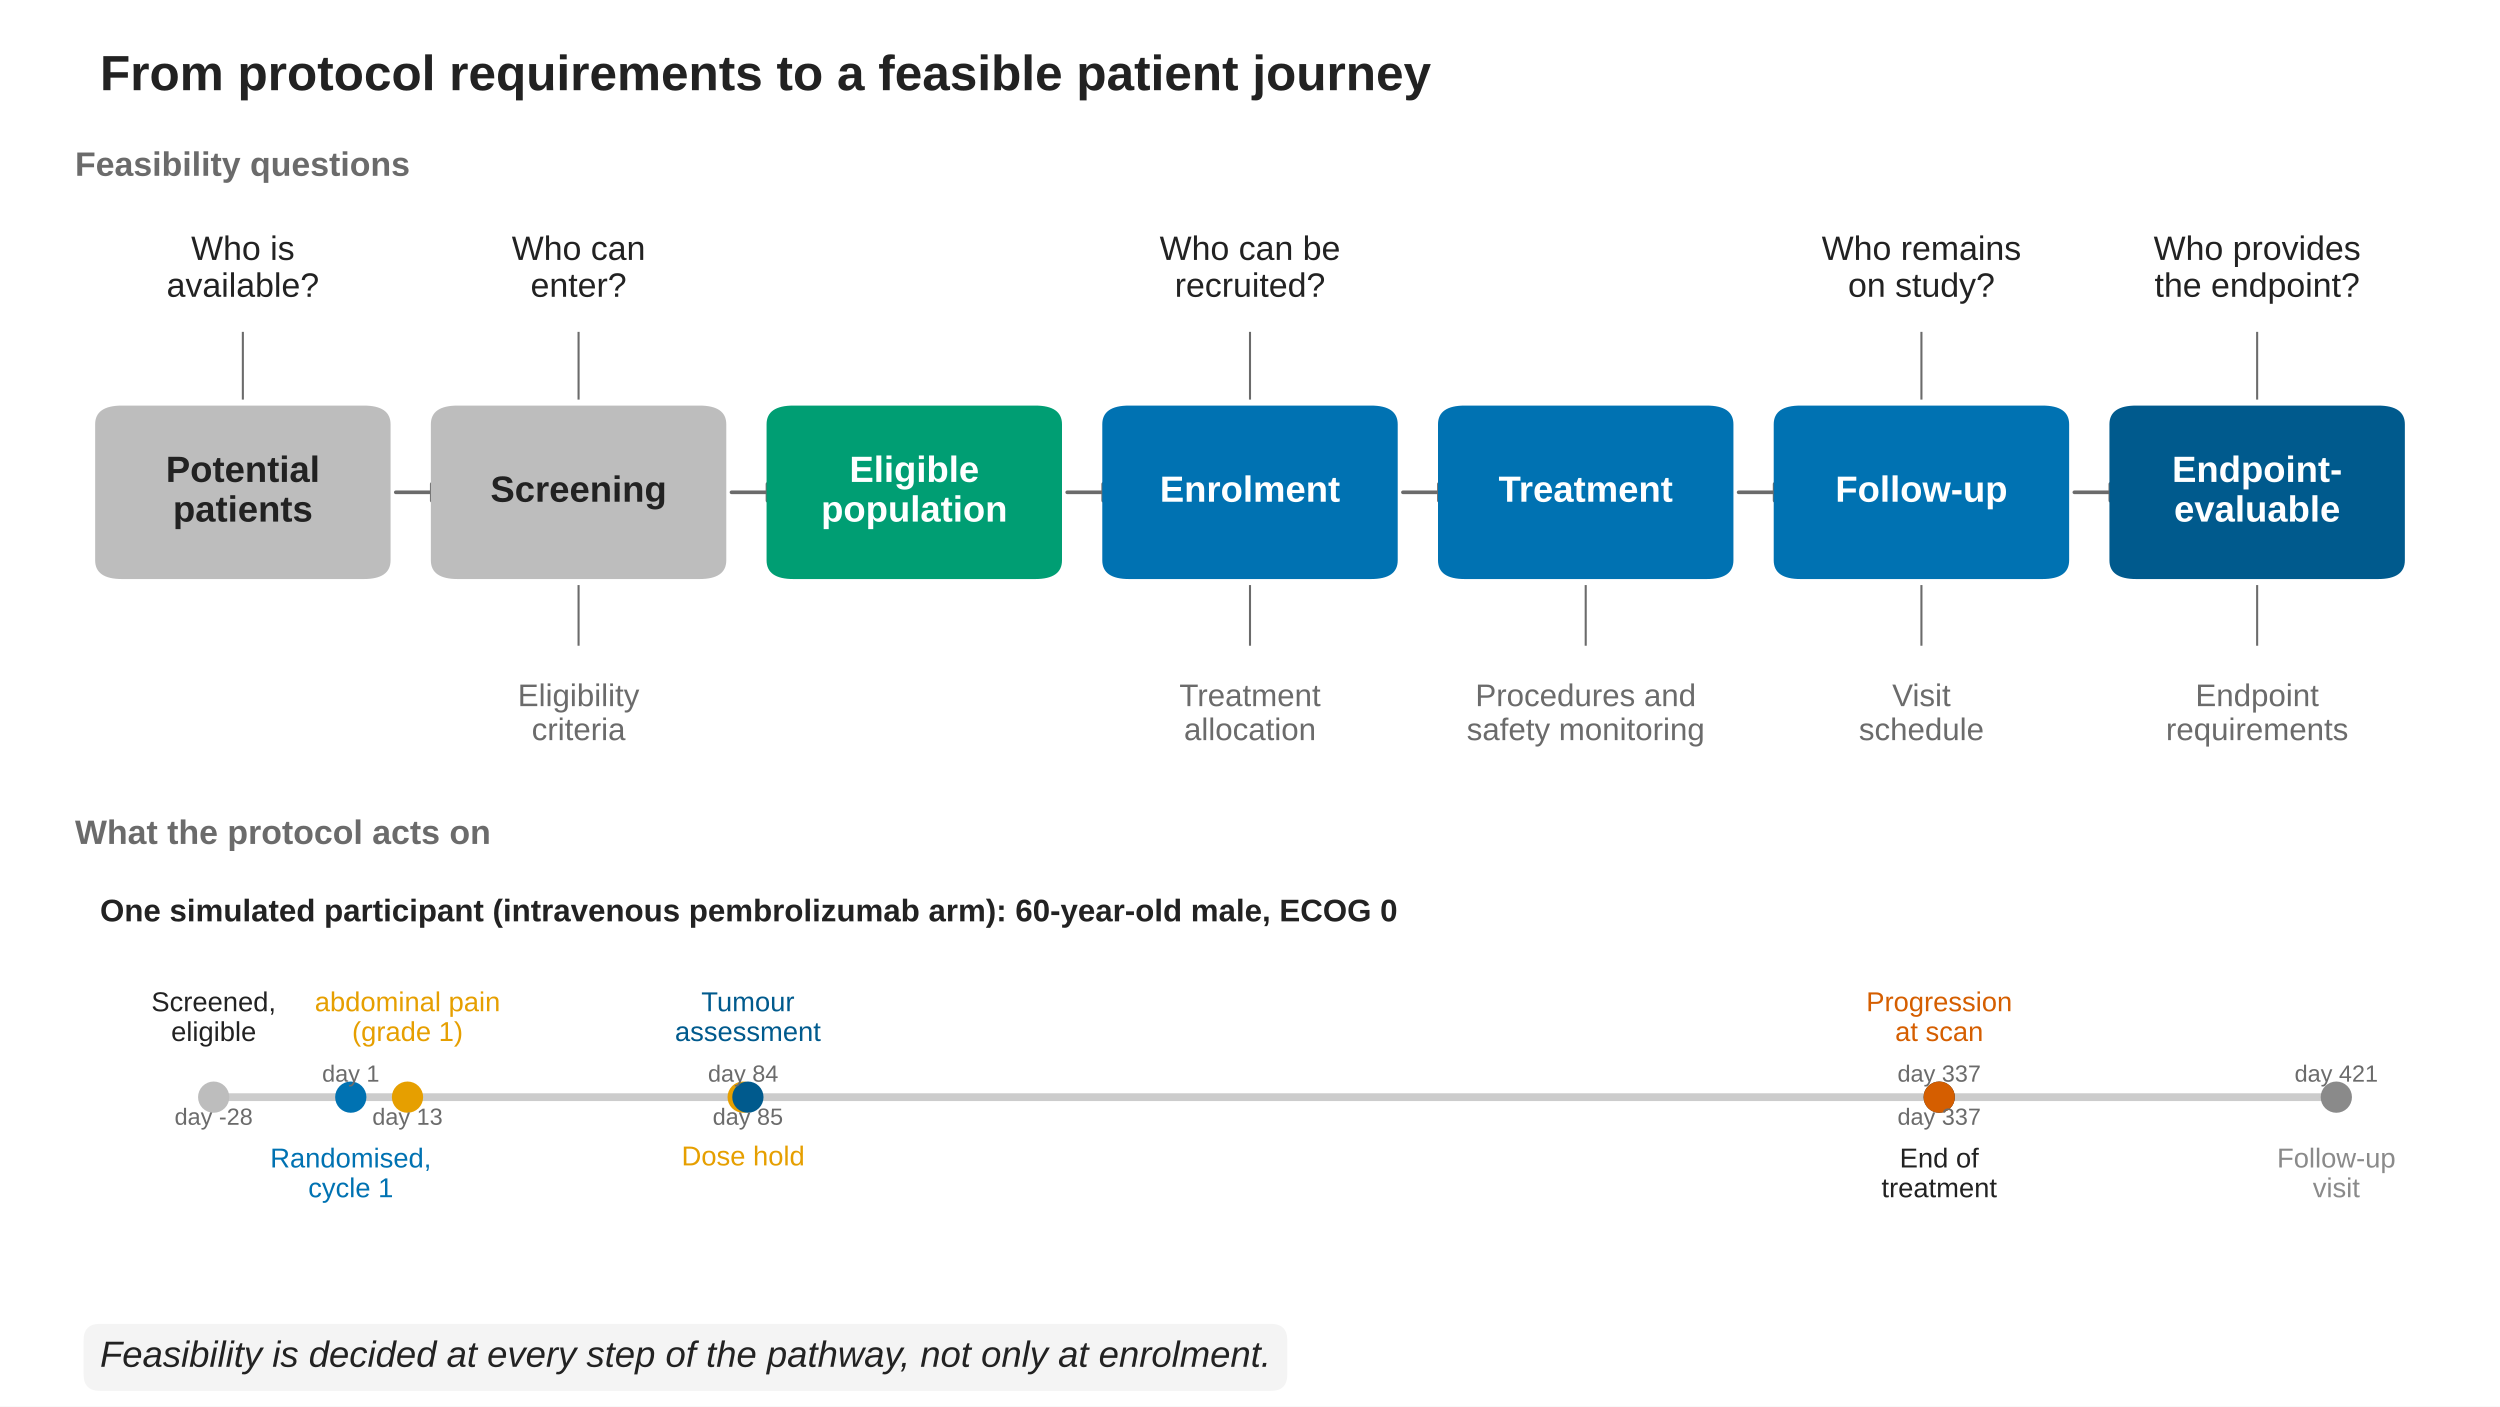
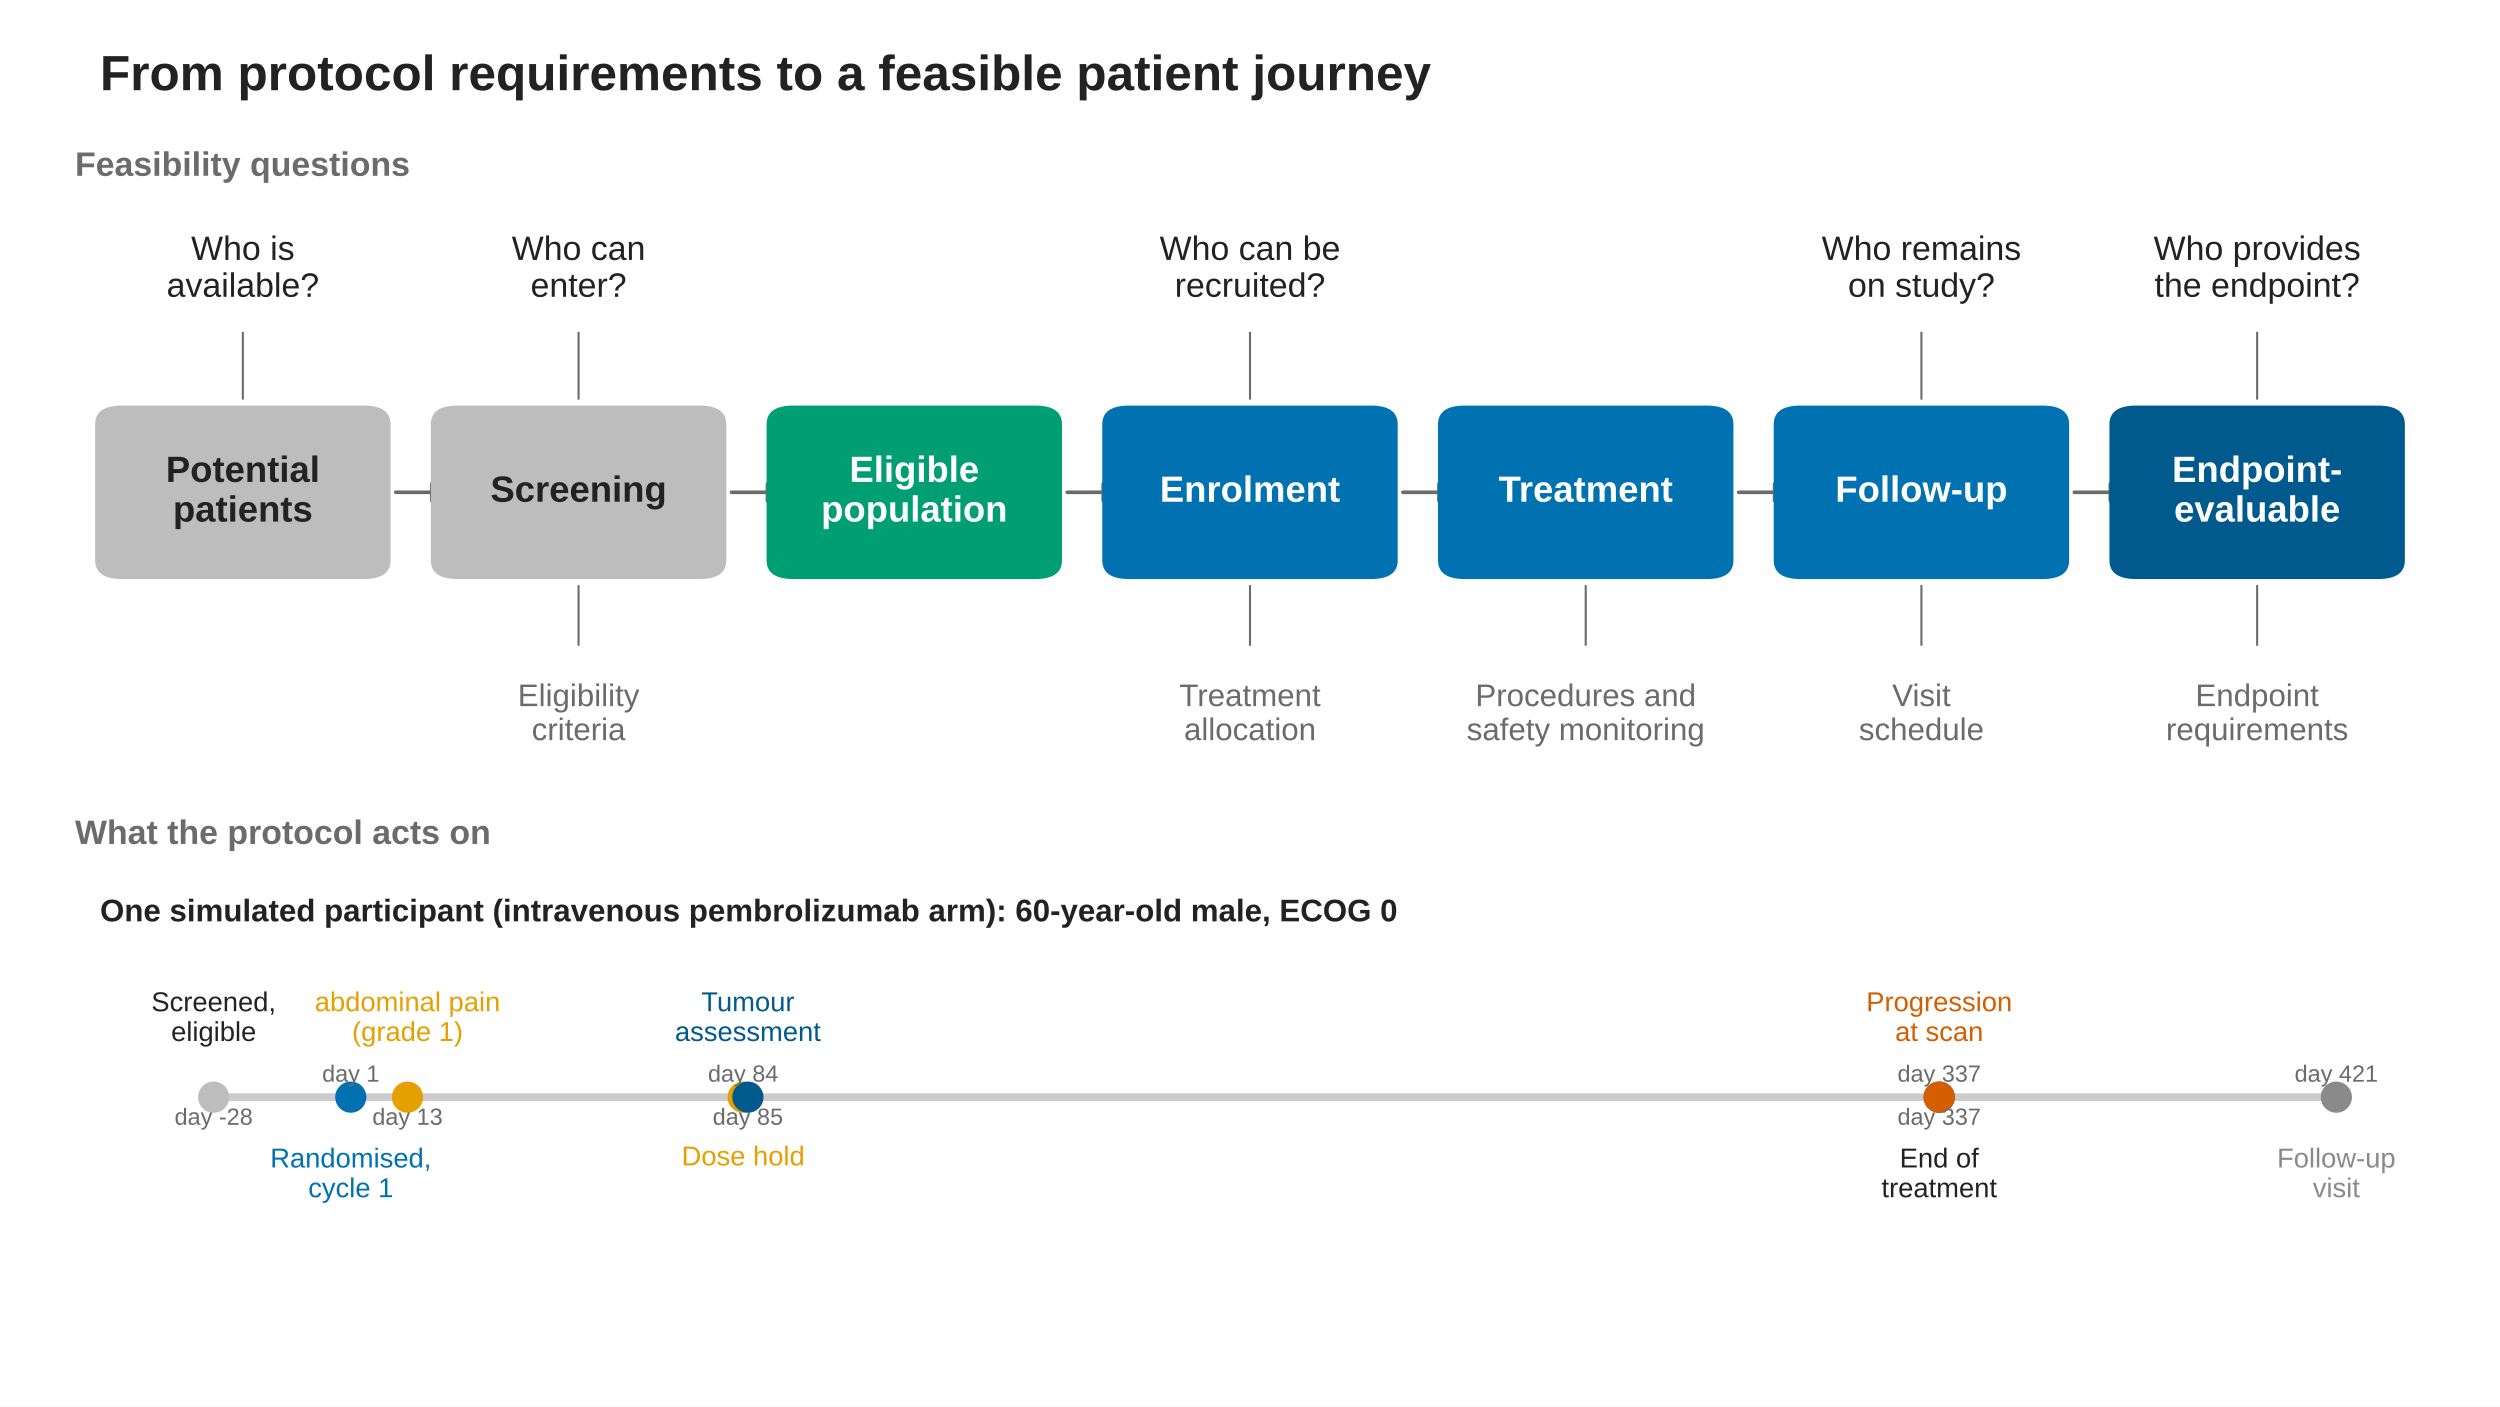
<svg xmlns="http://www.w3.org/2000/svg" xmlns:xlink="http://www.w3.org/1999/xlink" width="959.76pt" height="540pt" viewBox="0 0 959.76 540" version="1.1">
  <defs>
    <style type="text/css">*{stroke-linejoin: round; stroke-linecap: butt}</style>
  </defs>
  <g id="figure_1">
    <g id="patch_1">
      <path d="M 0 540  L 959.76 540  L 959.76 0  L 0 0  z " style="fill: #ffffff" />
    </g>
    <g id="axes_1">
      <g id="patch_2">
-         <path d="M 46.836 222.3  L 139.631 222.3  Q 149.942 222.3 149.942 215.1  L 149.942 162.9  Q 149.942 155.7 139.631 155.7  L 46.836 155.7  Q 36.526 155.7 36.526 162.9  L 36.526 215.1  Q 36.526 222.3 46.836 222.3  z " clip-path="url(#pe968de88b2)" style="fill: #bdbdbd" />
+         <path d="M 46.836 222.3  L 139.631 222.3  Q 149.942 222.3 149.942 215.1  L 149.942 162.9  Q 149.942 155.7 139.631 155.7  L 46.836 155.7  Q 36.526 155.7 36.526 162.9  L 36.526 215.1  Q 36.526 222.3 46.836 222.3  z " clip-path="url(#p4d358ecd04)" style="fill: #bdbdbd" />
      </g>
      <g id="patch_3">
-         <path d="M 151.94 189  Q 162.829 189 172.153 189  " clip-path="url(#pe968de88b2)" style="fill: none; stroke: #6b6b6b; stroke-width: 1.4; stroke-linecap: round" />
-         <path d="M 165.753 185.8  L 172.153 189  L 165.753 192.2  z " clip-path="url(#pe968de88b2)" style="fill: #6b6b6b; stroke: #6b6b6b; stroke-width: 1.4; stroke-linecap: round" />
+         <path d="M 151.94 189  Q 162.829 189 172.153 189  " clip-path="url(#p4d358ecd04)" style="fill: none; stroke: #6b6b6b; stroke-width: 1.4; stroke-linecap: round" />
+         <path d="M 165.753 185.8  L 172.153 189  L 165.753 192.2  z " clip-path="url(#p4d358ecd04)" style="fill: #6b6b6b; stroke: #6b6b6b; stroke-width: 1.4; stroke-linecap: round" />
      </g>
      <g id="patch_4">
-         <path d="M 175.718 222.3  L 268.513 222.3  Q 278.824 222.3 278.824 215.1  L 278.824 162.9  Q 278.824 155.7 268.513 155.7  L 175.718 155.7  Q 165.408 155.7 165.408 162.9  L 165.408 215.1  Q 165.408 222.3 175.718 222.3  z " clip-path="url(#pe968de88b2)" style="fill: #bdbdbd" />
+         <path d="M 175.718 222.3  L 268.513 222.3  Q 278.824 222.3 278.824 215.1  L 278.824 162.9  Q 278.824 155.7 268.513 155.7  L 175.718 155.7  Q 165.408 155.7 165.408 162.9  L 165.408 215.1  Q 165.408 222.3 175.718 222.3  z " clip-path="url(#p4d358ecd04)" style="fill: #bdbdbd" />
      </g>
      <g id="patch_5">
-         <path d="M 280.822 189  Q 291.711 189 301.035 189  " clip-path="url(#pe968de88b2)" style="fill: none; stroke: #6b6b6b; stroke-width: 1.4; stroke-linecap: round" />
-         <path d="M 294.635 185.8  L 301.035 189  L 294.635 192.2  z " clip-path="url(#pe968de88b2)" style="fill: #6b6b6b; stroke: #6b6b6b; stroke-width: 1.4; stroke-linecap: round" />
+         <path d="M 280.822 189  Q 291.711 189 301.035 189  " clip-path="url(#p4d358ecd04)" style="fill: none; stroke: #6b6b6b; stroke-width: 1.4; stroke-linecap: round" />
+         <path d="M 294.635 185.8  L 301.035 189  L 294.635 192.2  z " clip-path="url(#p4d358ecd04)" style="fill: #6b6b6b; stroke: #6b6b6b; stroke-width: 1.4; stroke-linecap: round" />
      </g>
      <g id="patch_6">
-         <path d="M 304.6 222.3  L 397.395 222.3  Q 407.706 222.3 407.706 215.1  L 407.706 162.9  Q 407.706 155.7 397.395 155.7  L 304.6 155.7  Q 294.29 155.7 294.29 162.9  L 294.29 215.1  Q 294.29 222.3 304.6 222.3  z " clip-path="url(#pe968de88b2)" style="fill: #009e73" />
+         <path d="M 304.6 222.3  L 397.395 222.3  Q 407.706 222.3 407.706 215.1  L 407.706 162.9  Q 407.706 155.7 397.395 155.7  L 304.6 155.7  Q 294.29 155.7 294.29 162.9  L 294.29 215.1  Q 294.29 222.3 304.6 222.3  z " clip-path="url(#p4d358ecd04)" style="fill: #009e73" />
      </g>
      <g id="patch_7">
-         <path d="M 409.704 189  Q 420.593 189 429.917 189  " clip-path="url(#pe968de88b2)" style="fill: none; stroke: #6b6b6b; stroke-width: 1.4; stroke-linecap: round" />
-         <path d="M 423.517 185.8  L 429.917 189  L 423.517 192.2  z " clip-path="url(#pe968de88b2)" style="fill: #6b6b6b; stroke: #6b6b6b; stroke-width: 1.4; stroke-linecap: round" />
+         <path d="M 409.704 189  Q 420.593 189 429.917 189  " clip-path="url(#p4d358ecd04)" style="fill: none; stroke: #6b6b6b; stroke-width: 1.4; stroke-linecap: round" />
+         <path d="M 423.517 185.8  L 429.917 189  L 423.517 192.2  z " clip-path="url(#p4d358ecd04)" style="fill: #6b6b6b; stroke: #6b6b6b; stroke-width: 1.4; stroke-linecap: round" />
      </g>
      <g id="patch_8">
-         <path d="M 433.482 222.3  L 526.278 222.3  Q 536.588 222.3 536.588 215.1  L 536.588 162.9  Q 536.588 155.7 526.278 155.7  L 433.482 155.7  Q 423.172 155.7 423.172 162.9  L 423.172 215.1  Q 423.172 222.3 433.482 222.3  z " clip-path="url(#pe968de88b2)" style="fill: #0072b2" />
+         <path d="M 433.482 222.3  L 526.278 222.3  Q 536.588 222.3 536.588 215.1  L 536.588 162.9  Q 536.588 155.7 526.278 155.7  L 433.482 155.7  Q 423.172 155.7 423.172 162.9  L 423.172 215.1  Q 423.172 222.3 433.482 222.3  z " clip-path="url(#p4d358ecd04)" style="fill: #0072b2" />
      </g>
      <g id="patch_9">
-         <path d="M 538.586 189  Q 549.475 189 558.799 189  " clip-path="url(#pe968de88b2)" style="fill: none; stroke: #6b6b6b; stroke-width: 1.4; stroke-linecap: round" />
-         <path d="M 552.399 185.8  L 558.799 189  L 552.399 192.2  z " clip-path="url(#pe968de88b2)" style="fill: #6b6b6b; stroke: #6b6b6b; stroke-width: 1.4; stroke-linecap: round" />
+         <path d="M 538.586 189  Q 549.475 189 558.799 189  " clip-path="url(#p4d358ecd04)" style="fill: none; stroke: #6b6b6b; stroke-width: 1.4; stroke-linecap: round" />
+         <path d="M 552.399 185.8  L 558.799 189  L 552.399 192.2  z " clip-path="url(#p4d358ecd04)" style="fill: #6b6b6b; stroke: #6b6b6b; stroke-width: 1.4; stroke-linecap: round" />
      </g>
      <g id="patch_10">
-         <path d="M 562.365 222.3  L 655.16 222.3  Q 665.47 222.3 665.47 215.1  L 665.47 162.9  Q 665.47 155.7 655.16 155.7  L 562.365 155.7  Q 552.054 155.7 552.054 162.9  L 552.054 215.1  Q 552.054 222.3 562.365 222.3  z " clip-path="url(#pe968de88b2)" style="fill: #0072b2" />
+         <path d="M 562.365 222.3  L 655.16 222.3  Q 665.47 222.3 665.47 215.1  L 665.47 162.9  Q 665.47 155.7 655.16 155.7  L 562.365 155.7  Q 552.054 155.7 552.054 162.9  L 552.054 215.1  Q 552.054 222.3 562.365 222.3  z " clip-path="url(#p4d358ecd04)" style="fill: #0072b2" />
      </g>
      <g id="patch_11">
-         <path d="M 667.468 189  Q 678.357 189 687.681 189  " clip-path="url(#pe968de88b2)" style="fill: none; stroke: #6b6b6b; stroke-width: 1.4; stroke-linecap: round" />
-         <path d="M 681.281 185.8  L 687.681 189  L 681.281 192.2  z " clip-path="url(#pe968de88b2)" style="fill: #6b6b6b; stroke: #6b6b6b; stroke-width: 1.4; stroke-linecap: round" />
+         <path d="M 667.468 189  Q 678.357 189 687.681 189  " clip-path="url(#p4d358ecd04)" style="fill: none; stroke: #6b6b6b; stroke-width: 1.4; stroke-linecap: round" />
+         <path d="M 681.281 185.8  L 687.681 189  L 681.281 192.2  z " clip-path="url(#p4d358ecd04)" style="fill: #6b6b6b; stroke: #6b6b6b; stroke-width: 1.4; stroke-linecap: round" />
      </g>
      <g id="patch_12">
-         <path d="M 691.247 222.3  L 784.042 222.3  Q 794.352 222.3 794.352 215.1  L 794.352 162.9  Q 794.352 155.7 784.042 155.7  L 691.247 155.7  Q 680.936 155.7 680.936 162.9  L 680.936 215.1  Q 680.936 222.3 691.247 222.3  z " clip-path="url(#pe968de88b2)" style="fill: #0072b2" />
+         <path d="M 691.247 222.3  L 784.042 222.3  Q 794.352 222.3 794.352 215.1  L 794.352 162.9  Q 794.352 155.7 784.042 155.7  L 691.247 155.7  Q 680.936 155.7 680.936 162.9  L 680.936 215.1  Q 680.936 222.3 691.247 222.3  z " clip-path="url(#p4d358ecd04)" style="fill: #0072b2" />
      </g>
      <g id="patch_13">
-         <path d="M 796.35 189  Q 807.239 189 816.563 189  " clip-path="url(#pe968de88b2)" style="fill: none; stroke: #6b6b6b; stroke-width: 1.4; stroke-linecap: round" />
-         <path d="M 810.163 185.8  L 816.563 189  L 810.163 192.2  z " clip-path="url(#pe968de88b2)" style="fill: #6b6b6b; stroke: #6b6b6b; stroke-width: 1.4; stroke-linecap: round" />
+         <path d="M 796.35 189  Q 807.239 189 816.563 189  " clip-path="url(#p4d358ecd04)" style="fill: none; stroke: #6b6b6b; stroke-width: 1.4; stroke-linecap: round" />
+         <path d="M 810.163 185.8  L 816.563 189  L 810.163 192.2  z " clip-path="url(#p4d358ecd04)" style="fill: #6b6b6b; stroke: #6b6b6b; stroke-width: 1.4; stroke-linecap: round" />
      </g>
      <g id="patch_14">
-         <path d="M 820.129 222.3  L 912.924 222.3  Q 923.234 222.3 923.234 215.1  L 923.234 162.9  Q 923.234 155.7 912.924 155.7  L 820.129 155.7  Q 809.818 155.7 809.818 162.9  L 809.818 215.1  Q 809.818 222.3 820.129 222.3  z " clip-path="url(#pe968de88b2)" style="fill: #005a8d" />
+         <path d="M 820.129 222.3  L 912.924 222.3  Q 923.234 222.3 923.234 215.1  L 923.234 162.9  Q 923.234 155.7 912.924 155.7  L 820.129 155.7  Q 809.818 155.7 809.818 162.9  L 809.818 215.1  Q 809.818 222.3 820.129 222.3  z " clip-path="url(#p4d358ecd04)" style="fill: #005a8d" />
      </g>
      <g id="line2d_1">
-         <path d="M 93.234 127.8  L 93.234 153  " clip-path="url(#pe968de88b2)" style="fill: none; stroke: #6b6b6b; stroke-width: 0.8; stroke-linecap: square" />
+         <path d="M 93.234 127.8  L 93.234 153  " clip-path="url(#p4d358ecd04)" style="fill: none; stroke: #6b6b6b; stroke-width: 0.8; stroke-linecap: square" />
      </g>
      <g id="line2d_2">
-         <path d="M 222.116 127.8  L 222.116 153  " clip-path="url(#pe968de88b2)" style="fill: none; stroke: #6b6b6b; stroke-width: 0.8; stroke-linecap: square" />
+         <path d="M 222.116 127.8  L 222.116 153  " clip-path="url(#p4d358ecd04)" style="fill: none; stroke: #6b6b6b; stroke-width: 0.8; stroke-linecap: square" />
      </g>
      <g id="line2d_3">
-         <path d="M 222.116 247.5  L 222.116 225  " clip-path="url(#pe968de88b2)" style="fill: none; stroke: #6b6b6b; stroke-width: 0.8; stroke-linecap: square" />
+         <path d="M 222.116 247.5  L 222.116 225  " clip-path="url(#p4d358ecd04)" style="fill: none; stroke: #6b6b6b; stroke-width: 0.8; stroke-linecap: square" />
      </g>
      <g id="line2d_4">
-         <path d="M 479.88 127.8  L 479.88 153  " clip-path="url(#pe968de88b2)" style="fill: none; stroke: #6b6b6b; stroke-width: 0.8; stroke-linecap: square" />
+         <path d="M 479.88 127.8  L 479.88 153  " clip-path="url(#p4d358ecd04)" style="fill: none; stroke: #6b6b6b; stroke-width: 0.8; stroke-linecap: square" />
      </g>
      <g id="line2d_5">
-         <path d="M 479.88 247.5  L 479.88 225  " clip-path="url(#pe968de88b2)" style="fill: none; stroke: #6b6b6b; stroke-width: 0.8; stroke-linecap: square" />
+         <path d="M 479.88 247.5  L 479.88 225  " clip-path="url(#p4d358ecd04)" style="fill: none; stroke: #6b6b6b; stroke-width: 0.8; stroke-linecap: square" />
      </g>
      <g id="line2d_6">
-         <path d="M 608.762 247.5  L 608.762 225  " clip-path="url(#pe968de88b2)" style="fill: none; stroke: #6b6b6b; stroke-width: 0.8; stroke-linecap: square" />
+         <path d="M 608.762 247.5  L 608.762 225  " clip-path="url(#p4d358ecd04)" style="fill: none; stroke: #6b6b6b; stroke-width: 0.8; stroke-linecap: square" />
      </g>
      <g id="line2d_7">
-         <path d="M 737.644 127.8  L 737.644 153  " clip-path="url(#pe968de88b2)" style="fill: none; stroke: #6b6b6b; stroke-width: 0.8; stroke-linecap: square" />
+         <path d="M 737.644 127.8  L 737.644 153  " clip-path="url(#p4d358ecd04)" style="fill: none; stroke: #6b6b6b; stroke-width: 0.8; stroke-linecap: square" />
      </g>
      <g id="line2d_8">
-         <path d="M 737.644 247.5  L 737.644 225  " clip-path="url(#pe968de88b2)" style="fill: none; stroke: #6b6b6b; stroke-width: 0.8; stroke-linecap: square" />
+         <path d="M 737.644 247.5  L 737.644 225  " clip-path="url(#p4d358ecd04)" style="fill: none; stroke: #6b6b6b; stroke-width: 0.8; stroke-linecap: square" />
      </g>
      <g id="line2d_9">
-         <path d="M 866.526 127.8  L 866.526 153  " clip-path="url(#pe968de88b2)" style="fill: none; stroke: #6b6b6b; stroke-width: 0.8; stroke-linecap: square" />
+         <path d="M 866.526 127.8  L 866.526 153  " clip-path="url(#p4d358ecd04)" style="fill: none; stroke: #6b6b6b; stroke-width: 0.8; stroke-linecap: square" />
      </g>
      <g id="line2d_10">
-         <path d="M 866.526 247.5  L 866.526 225  " clip-path="url(#pe968de88b2)" style="fill: none; stroke: #6b6b6b; stroke-width: 0.8; stroke-linecap: square" />
+         <path d="M 866.526 247.5  L 866.526 225  " clip-path="url(#p4d358ecd04)" style="fill: none; stroke: #6b6b6b; stroke-width: 0.8; stroke-linecap: square" />
      </g>
      <g id="text_1">
        <text style="font-weight: 700; font-size: 14px; font-family: 'Arial'; fill: #222222" transform="translate(63.67742 185.0044)">Potential</text>
        <text style="font-weight: 700; font-size: 14px; font-family: 'Arial'; fill: #222222" transform="translate(66.39867 200.2417)">patients</text>
      </g>
      <g id="text_2">
        <text style="font-size: 13px; font-family: 'Arial'; fill: #222222" transform="translate(73.36922 99.78979)">Who is</text>
        <text style="font-size: 13px; font-family: 'Arial'; fill: #222222" transform="translate(63.96352 113.9387)">available?</text>
      </g>
      <g id="text_3">
        <text style="font-weight: 700; font-size: 14px; font-family: 'Arial'; text-anchor: middle; fill: #222222" x="222.116" y="192.623" transform="rotate(-0 222.1159 192.6229)">Screening</text>
      </g>
      <g id="text_4">
        <text style="font-size: 13px; font-family: 'Arial'; fill: #222222" transform="translate(196.4663 99.78979)">Who can</text>
        <text style="font-size: 13px; font-family: 'Arial'; fill: #222222" transform="translate(203.6874 113.9387)">enter?</text>
      </g>
      <g id="text_5">
        <text style="font-size: 12px; font-family: 'Arial'; fill: #6b6b6b" transform="translate(198.7749 271.0751)">Eligibility</text>
        <text style="font-size: 12px; font-family: 'Arial'; fill: #6b6b6b" transform="translate(204.114 284.1359)">criteria</text>
      </g>
      <g id="text_6">
        <text style="font-weight: 700; font-size: 14px; font-family: 'Arial'; fill: #ffffff" transform="translate(326.1064 185.0043)">Eligible</text>
        <text style="font-weight: 700; font-size: 14px; font-family: 'Arial'; fill: #ffffff" transform="translate(315.2323 200.2418)">population</text>
      </g>
      <g id="text_7">
        <text style="font-weight: 700; font-size: 14px; font-family: 'Arial'; text-anchor: middle; fill: #ffffff" x="479.88" y="192.623" transform="rotate(-0 479.88 192.623)">Enrolment</text>
      </g>
      <g id="text_8">
        <text style="font-size: 13px; font-family: 'Arial'; fill: #222222" transform="translate(445.1954 99.78979)">Who can be</text>
        <text style="font-size: 13px; font-family: 'Arial'; fill: #222222" transform="translate(450.9784 113.9387)">recruited?</text>
      </g>
      <g id="text_9">
        <text style="font-size: 12px; font-family: 'Arial'; fill: #6b6b6b" transform="translate(452.7619 271.0752)">Treatment</text>
        <text style="font-size: 12px; font-family: 'Arial'; fill: #6b6b6b" transform="translate(454.5309 284.1357)">allocation</text>
      </g>
      <g id="text_10">
        <text style="font-weight: 700; font-size: 14px; font-family: 'Arial'; text-anchor: middle; fill: #ffffff" x="608.762" y="192.623" transform="rotate(-0 608.7621 192.623)">Treatment</text>
      </g>
      <g id="text_11">
        <text style="font-size: 12px; font-family: 'Arial'; fill: #6b6b6b" transform="translate(566.4049 271.0751)">Procedures and</text>
        <text style="font-size: 12px; font-family: 'Arial'; fill: #6b6b6b" transform="translate(563.0767 284.1356)">safety monitoring</text>
      </g>
      <g id="text_12">
        <text style="font-weight: 700; font-size: 14px; font-family: 'Arial'; text-anchor: middle; fill: #ffffff" x="737.644" y="192.623" transform="rotate(-0 737.6441 192.623)">Follow-up</text>
      </g>
      <g id="text_13">
        <text style="font-size: 13px; font-family: 'Arial'; fill: #222222" transform="translate(699.3571 99.78967)">Who remains</text>
        <text style="font-size: 13px; font-family: 'Arial'; fill: #222222" transform="translate(709.4595 113.9386)">on study?</text>
      </g>
      <g id="text_14">
        <text style="font-size: 12px; font-family: 'Arial'; fill: #6b6b6b" transform="translate(726.4176 271.0752)">Visit</text>
        <text style="font-size: 12px; font-family: 'Arial'; fill: #6b6b6b" transform="translate(713.6282 284.1357)">schedule</text>
      </g>
      <g id="text_15">
        <text style="font-weight: 700; font-size: 14px; font-family: 'Arial'; fill: #ffffff" transform="translate(833.8734 185.0044)">Endpoint-</text>
        <text style="font-weight: 700; font-size: 14px; font-family: 'Arial'; fill: #ffffff" transform="translate(834.6226 200.2417)">evaluable</text>
      </g>
      <g id="text_16">
        <text style="font-size: 13px; font-family: 'Arial'; fill: #222222" transform="translate(826.7888 99.78979)">Who provides</text>
        <text style="font-size: 13px; font-family: 'Arial'; fill: #222222" transform="translate(827.1331 113.9387)">the endpoint?</text>
      </g>
      <g id="text_17">
        <text style="font-size: 12px; font-family: 'Arial'; fill: #6b6b6b" transform="translate(842.8412 271.0752)">Endpoint</text>
        <text style="font-size: 12px; font-family: 'Arial'; fill: #6b6b6b" transform="translate(831.5134 284.1357)">requirements</text>
      </g>
      <g id="text_18">
        <text style="font-weight: 700; font-size: 13px; font-family: 'Arial'; text-anchor: start; fill: #6b6b6b" x="28.793" y="67.5" transform="rotate(-0 28.7928 67.5)">Feasibility questions</text>
      </g>
      <g id="text_19">
        <text style="font-weight: 700; font-size: 13px; font-family: 'Arial'; text-anchor: start; fill: #6b6b6b" x="28.793" y="324" transform="rotate(-0 28.7928 324)">What the protocol acts on</text>
      </g>
    </g>
    <g id="axes_2">
      <g id="line2d_11">
-         <path d="M 82.032 421.2  L 896.923 421.2  " clip-path="url(#pb8940cd2d0)" style="fill: none; stroke: #cccccc; stroke-width: 3; stroke-linecap: square" />
+         <path d="M 82.032 421.2  L 896.923 421.2  " clip-path="url(#p08ed5bd02b)" style="fill: none; stroke: #cccccc; stroke-width: 3; stroke-linecap: square" />
      </g>
      <g id="line2d_12">
        <defs>
-           <path id="m2364c1c530" d="M 0 5.5  C 1.459 5.5 2.858 4.92 3.889 3.889  C 4.92 2.858 5.5 1.459 5.5 0  C 5.5 -1.459 4.92 -2.858 3.889 -3.889  C 2.858 -4.92 1.459 -5.5 0 -5.5  C -1.459 -5.5 -2.858 -4.92 -3.889 -3.889  C -4.92 -2.858 -5.5 -1.459 -5.5 0  C -5.5 1.459 -4.92 2.858 -3.889 3.889  C -2.858 4.92 -1.459 5.5 0 5.5  z " style="stroke: #bdbdbd" />
-         </defs>
-         <g clip-path="url(#pb8940cd2d0)">
-           <use xlink:href="#m2364c1c530" x="82.032" y="421.2" style="fill: #bdbdbd; stroke: #bdbdbd" />
+           <path id="me217945f04" d="M 0 5.5  C 1.459 5.5 2.858 4.92 3.889 3.889  C 4.92 2.858 5.5 1.459 5.5 0  C 5.5 -1.459 4.92 -2.858 3.889 -3.889  C 2.858 -4.92 1.459 -5.5 0 -5.5  C -1.459 -5.5 -2.858 -4.92 -3.889 -3.889  C -4.92 -2.858 -5.5 -1.459 -5.5 0  C -5.5 1.459 -4.92 2.858 -3.889 3.889  C -2.858 4.92 -1.459 5.5 0 5.5  z " style="stroke: #bdbdbd" />
+         </defs>
+         <g clip-path="url(#p08ed5bd02b)">
+           <use xlink:href="#me217945f04" x="82.032" y="421.2" style="fill: #bdbdbd; stroke: #bdbdbd" />
        </g>
      </g>
      <g id="line2d_13">
        <defs>
-           <path id="m798016d4a1" d="M 0 5.5  C 1.459 5.5 2.858 4.92 3.889 3.889  C 4.92 2.858 5.5 1.459 5.5 0  C 5.5 -1.459 4.92 -2.858 3.889 -3.889  C 2.858 -4.92 1.459 -5.5 0 -5.5  C -1.459 -5.5 -2.858 -4.92 -3.889 -3.889  C -4.92 -2.858 -5.5 -1.459 -5.5 0  C -5.5 1.459 -4.92 2.858 -3.889 3.889  C -2.858 4.92 -1.459 5.5 0 5.5  z " style="stroke: #0072b2" />
-         </defs>
-         <g clip-path="url(#pb8940cd2d0)">
-           <use xlink:href="#m798016d4a1" x="134.664" y="421.2" style="fill: #0072b2; stroke: #0072b2" />
+           <path id="m72ea6b2648" d="M 0 5.5  C 1.459 5.5 2.858 4.92 3.889 3.889  C 4.92 2.858 5.5 1.459 5.5 0  C 5.5 -1.459 4.92 -2.858 3.889 -3.889  C 2.858 -4.92 1.459 -5.5 0 -5.5  C -1.459 -5.5 -2.858 -4.92 -3.889 -3.889  C -4.92 -2.858 -5.5 -1.459 -5.5 0  C -5.5 1.459 -4.92 2.858 -3.889 3.889  C -2.858 4.92 -1.459 5.5 0 5.5  z " style="stroke: #0072b2" />
+         </defs>
+         <g clip-path="url(#p08ed5bd02b)">
+           <use xlink:href="#m72ea6b2648" x="134.664" y="421.2" style="fill: #0072b2; stroke: #0072b2" />
        </g>
      </g>
      <g id="line2d_14">
        <defs>
-           <path id="m32539ca9f3" d="M 0 5.5  C 1.459 5.5 2.858 4.92 3.889 3.889  C 4.92 2.858 5.5 1.459 5.5 0  C 5.5 -1.459 4.92 -2.858 3.889 -3.889  C 2.858 -4.92 1.459 -5.5 0 -5.5  C -1.459 -5.5 -2.858 -4.92 -3.889 -3.889  C -4.92 -2.858 -5.5 -1.459 -5.5 0  C -5.5 1.459 -4.92 2.858 -3.889 3.889  C -2.858 4.92 -1.459 5.5 0 5.5  z " style="stroke: #e69f00" />
-         </defs>
-         <g clip-path="url(#pb8940cd2d0)">
-           <use xlink:href="#m32539ca9f3" x="156.443" y="421.2" style="fill: #e69f00; stroke: #e69f00" />
+           <path id="me7c951f746" d="M 0 5.5  C 1.459 5.5 2.858 4.92 3.889 3.889  C 4.92 2.858 5.5 1.459 5.5 0  C 5.5 -1.459 4.92 -2.858 3.889 -3.889  C 2.858 -4.92 1.459 -5.5 0 -5.5  C -1.459 -5.5 -2.858 -4.92 -3.889 -3.889  C -4.92 -2.858 -5.5 -1.459 -5.5 0  C -5.5 1.459 -4.92 2.858 -3.889 3.889  C -2.858 4.92 -1.459 5.5 0 5.5  z " style="stroke: #e69f00" />
+         </defs>
+         <g clip-path="url(#p08ed5bd02b)">
+           <use xlink:href="#me7c951f746" x="156.443" y="421.2" style="fill: #e69f00; stroke: #e69f00" />
        </g>
      </g>
      <g id="line2d_15">
-         <g clip-path="url(#pb8940cd2d0)">
-           <use xlink:href="#m32539ca9f3" x="285.301" y="421.2" style="fill: #e69f00; stroke: #e69f00" />
+         <g clip-path="url(#p08ed5bd02b)">
+           <use xlink:href="#me7c951f746" x="285.301" y="421.2" style="fill: #e69f00; stroke: #e69f00" />
        </g>
      </g>
      <g id="line2d_16">
        <defs>
-           <path id="m5e5ea50ab4" d="M 0 5.5  C 1.459 5.5 2.858 4.92 3.889 3.889  C 4.92 2.858 5.5 1.459 5.5 0  C 5.5 -1.459 4.92 -2.858 3.889 -3.889  C 2.858 -4.92 1.459 -5.5 0 -5.5  C -1.459 -5.5 -2.858 -4.92 -3.889 -3.889  C -4.92 -2.858 -5.5 -1.459 -5.5 0  C -5.5 1.459 -4.92 2.858 -3.889 3.889  C -2.858 4.92 -1.459 5.5 0 5.5  z " style="stroke: #005a8d" />
-         </defs>
-         <g clip-path="url(#pb8940cd2d0)">
-           <use xlink:href="#m5e5ea50ab4" x="287.116" y="421.2" style="fill: #005a8d; stroke: #005a8d" />
+           <path id="m5e6d7eaa54" d="M 0 5.5  C 1.459 5.5 2.858 4.92 3.889 3.889  C 4.92 2.858 5.5 1.459 5.5 0  C 5.5 -1.459 4.92 -2.858 3.889 -3.889  C 2.858 -4.92 1.459 -5.5 0 -5.5  C -1.459 -5.5 -2.858 -4.92 -3.889 -3.889  C -4.92 -2.858 -5.5 -1.459 -5.5 0  C -5.5 1.459 -4.92 2.858 -3.889 3.889  C -2.858 4.92 -1.459 5.5 0 5.5  z " style="stroke: #005a8d" />
+         </defs>
+         <g clip-path="url(#p08ed5bd02b)">
+           <use xlink:href="#m5e6d7eaa54" x="287.116" y="421.2" style="fill: #005a8d; stroke: #005a8d" />
        </g>
      </g>
      <g id="line2d_17">
        <defs>
-           <path id="ma50fc69aa5" d="M 0 5.5  C 1.459 5.5 2.858 4.92 3.889 3.889  C 4.92 2.858 5.5 1.459 5.5 0  C 5.5 -1.459 4.92 -2.858 3.889 -3.889  C 2.858 -4.92 1.459 -5.5 0 -5.5  C -1.459 -5.5 -2.858 -4.92 -3.889 -3.889  C -4.92 -2.858 -5.5 -1.459 -5.5 0  C -5.5 1.459 -4.92 2.858 -3.889 3.889  C -2.858 4.92 -1.459 5.5 0 5.5  z " style="stroke: #222222" />
-         </defs>
-         <g clip-path="url(#pb8940cd2d0)">
-           <use xlink:href="#ma50fc69aa5" x="744.471" y="421.2" style="fill: #222222; stroke: #222222" />
+           <path id="m16e99f4800" d="M 0 5.5  C 1.459 5.5 2.858 4.92 3.889 3.889  C 4.92 2.858 5.5 1.459 5.5 0  C 5.5 -1.459 4.92 -2.858 3.889 -3.889  C 2.858 -4.92 1.459 -5.5 0 -5.5  C -1.459 -5.5 -2.858 -4.92 -3.889 -3.889  C -4.92 -2.858 -5.5 -1.459 -5.5 0  C -5.5 1.459 -4.92 2.858 -3.889 3.889  C -2.858 4.92 -1.459 5.5 0 5.5  z " style="stroke: #222222" />
+         </defs>
+         <g clip-path="url(#p08ed5bd02b)">
+           <use xlink:href="#m16e99f4800" x="744.471" y="421.2" style="fill: #222222; stroke: #222222" />
        </g>
      </g>
      <g id="line2d_18">
        <defs>
-           <path id="m8f825ea13b" d="M 0 5.5  C 1.459 5.5 2.858 4.92 3.889 3.889  C 4.92 2.858 5.5 1.459 5.5 0  C 5.5 -1.459 4.92 -2.858 3.889 -3.889  C 2.858 -4.92 1.459 -5.5 0 -5.5  C -1.459 -5.5 -2.858 -4.92 -3.889 -3.889  C -4.92 -2.858 -5.5 -1.459 -5.5 0  C -5.5 1.459 -4.92 2.858 -3.889 3.889  C -2.858 4.92 -1.459 5.5 0 5.5  z " style="stroke: #d55e00" />
-         </defs>
-         <g clip-path="url(#pb8940cd2d0)">
-           <use xlink:href="#m8f825ea13b" x="744.471" y="421.2" style="fill: #d55e00; stroke: #d55e00" />
+           <path id="mab684822d9" d="M 0 5.5  C 1.459 5.5 2.858 4.92 3.889 3.889  C 4.92 2.858 5.5 1.459 5.5 0  C 5.5 -1.459 4.92 -2.858 3.889 -3.889  C 2.858 -4.92 1.459 -5.5 0 -5.5  C -1.459 -5.5 -2.858 -4.92 -3.889 -3.889  C -4.92 -2.858 -5.5 -1.459 -5.5 0  C -5.5 1.459 -4.92 2.858 -3.889 3.889  C -2.858 4.92 -1.459 5.5 0 5.5  z " style="stroke: #d55e00" />
+         </defs>
+         <g clip-path="url(#p08ed5bd02b)">
+           <use xlink:href="#mab684822d9" x="744.471" y="421.2" style="fill: #d55e00; stroke: #d55e00" />
        </g>
      </g>
      <g id="line2d_19">
        <defs>
-           <path id="ma1b913fb21" d="M 0 5.5  C 1.459 5.5 2.858 4.92 3.889 3.889  C 4.92 2.858 5.5 1.459 5.5 0  C 5.5 -1.459 4.92 -2.858 3.889 -3.889  C 2.858 -4.92 1.459 -5.5 0 -5.5  C -1.459 -5.5 -2.858 -4.92 -3.889 -3.889  C -4.92 -2.858 -5.5 -1.459 -5.5 0  C -5.5 1.459 -4.92 2.858 -3.889 3.889  C -2.858 4.92 -1.459 5.5 0 5.5  z " style="stroke: #8a8a8a" />
-         </defs>
-         <g clip-path="url(#pb8940cd2d0)">
-           <use xlink:href="#ma1b913fb21" x="896.923" y="421.2" style="fill: #8a8a8a; stroke: #8a8a8a" />
+           <path id="m78e736188a" d="M 0 5.5  C 1.459 5.5 2.858 4.92 3.889 3.889  C 4.92 2.858 5.5 1.459 5.5 0  C 5.5 -1.459 4.92 -2.858 3.889 -3.889  C 2.858 -4.92 1.459 -5.5 0 -5.5  C -1.459 -5.5 -2.858 -4.92 -3.889 -3.889  C -4.92 -2.858 -5.5 -1.459 -5.5 0  C -5.5 1.459 -4.92 2.858 -3.889 3.889  C -2.858 4.92 -1.459 5.5 0 5.5  z " style="stroke: #8a8a8a" />
+         </defs>
+         <g clip-path="url(#p08ed5bd02b)">
+           <use xlink:href="#m78e736188a" x="896.923" y="421.2" style="fill: #8a8a8a; stroke: #8a8a8a" />
        </g>
      </g>
      <g id="text_20">
        <text style="font-size: 10.5px; font-family: 'Arial'; fill: #222222" transform="translate(58.10134 388.2126)">Screened,</text>
        <text style="font-size: 10.5px; font-family: 'Arial'; fill: #222222" transform="translate(65.68841 399.6406)">eligible</text>
      </g>
      <g id="text_21">
        <text style="font-size: 9px; font-family: 'Arial'; text-anchor: middle; fill: #6b6b6b" x="82.032" y="431.802" transform="rotate(-0 82.03232 431.8022)">day -28</text>
      </g>
      <g id="text_22">
        <text style="font-size: 10.5px; font-family: 'Arial'; fill: #0072b2" transform="translate(103.7329 448.1938)">Randomised,</text>
        <text style="font-size: 10.5px; font-family: 'Arial'; fill: #0072b2" transform="translate(118.3255 459.6218)">cycle 1</text>
      </g>
      <g id="text_23">
        <text style="font-size: 9px; font-family: 'Arial'; text-anchor: middle; fill: #6b6b6b" x="134.664" y="415.256" transform="rotate(-0 134.6644 415.2558)">day 1</text>
      </g>
      <g id="text_24">
        <text style="font-size: 10.5px; font-family: 'Arial'; fill: #e69f00" transform="translate(120.8368 388.2126)">abdominal pain</text>
        <text style="font-size: 10.5px; font-family: 'Arial'; fill: #e69f00" transform="translate(135.143 399.6406)">(grade 1)</text>
      </g>
      <g id="text_25">
        <text style="font-size: 9px; font-family: 'Arial'; text-anchor: middle; fill: #6b6b6b" x="156.443" y="431.802" transform="rotate(-0 156.4433 431.8022)">day 13</text>
      </g>
      <g id="text_26">
        <text style="font-size: 10.5px; font-family: 'Arial'; text-anchor: middle; fill: #e69f00" x="285.301" y="447.407" transform="rotate(-0 285.3012 447.4068)">Dose hold</text>
      </g>
      <g id="text_27">
        <text style="font-size: 9px; font-family: 'Arial'; text-anchor: middle; fill: #6b6b6b" x="285.301" y="415.256" transform="rotate(-0 285.3012 415.2558)">day 84</text>
      </g>
      <g id="text_28">
        <text style="font-size: 10.5px; font-family: 'Arial'; fill: #005a8d" transform="translate(269.2243 388.2128)">Tumour</text>
        <text style="font-size: 10.5px; font-family: 'Arial'; fill: #005a8d" transform="translate(259.1066 399.6408)">assessment</text>
      </g>
      <g id="text_29">
        <text style="font-size: 9px; font-family: 'Arial'; text-anchor: middle; fill: #6b6b6b" x="287.116" y="431.802" transform="rotate(-0 287.1161 431.8022)">day 85</text>
      </g>
      <g id="text_30">
        <text style="font-size: 10.5px; font-family: 'Arial'; fill: #222222" transform="translate(729.2938 448.1938)">End of</text>
        <text style="font-size: 10.5px; font-family: 'Arial'; fill: #222222" transform="translate(722.2965 459.6218)">treatment</text>
      </g>
      <g id="text_31">
        <text style="font-size: 9px; font-family: 'Arial'; text-anchor: middle; fill: #6b6b6b" x="744.471" y="415.256" transform="rotate(-0 744.4712 415.2558)">day 337</text>
      </g>
      <g id="text_32">
        <text style="font-size: 10.5px; font-family: 'Arial'; fill: #d55e00" transform="translate(716.4592 388.2126)">Progression</text>
        <text style="font-size: 10.5px; font-family: 'Arial'; fill: #d55e00" transform="translate(727.5457 399.6408)">at scan</text>
      </g>
      <g id="text_33">
        <text style="font-size: 9px; font-family: 'Arial'; text-anchor: middle; fill: #6b6b6b" x="744.471" y="431.802" transform="rotate(-0 744.4712 431.8022)">day 337</text>
      </g>
      <g id="text_34">
        <text style="font-size: 10.5px; font-family: 'Arial'; fill: #8a8a8a" transform="translate(874.1658 448.1938)">Follow-up</text>
        <text style="font-size: 10.5px; font-family: 'Arial'; fill: #8a8a8a" transform="translate(887.8814 459.6218)">visit</text>
      </g>
      <g id="text_35">
        <text style="font-size: 9px; font-family: 'Arial'; text-anchor: middle; fill: #6b6b6b" x="896.923" y="415.256" transform="rotate(-0 896.9229 415.2558)">day 421</text>
      </g>
    </g>
    <g id="text_36">
      <text style="font-weight: 700; font-size: 19px; font-family: 'Arial'; text-anchor: start; fill: #222222" x="38.39" y="34.617" transform="rotate(-0 38.3904 34.61681)">From protocol requirements to a feasible patient journey</text>
    </g>
    <g id="text_37">
-       <g id="patch_15">
-         <path d="M 38.39 533.969  L 487.898 533.969  Q 494.198 533.969 494.198 527.669  L 494.198 514.531  Q 494.198 508.231 487.898 508.231  L 38.39 508.231  Q 32.09 508.231 32.09 514.531  L 32.09 527.669  Q 32.09 533.969 38.39 533.969  z " style="fill: #f4f4f4" />
-       </g>
-       <text style="font-style: italic; font-size: 14px; font-family: 'Arial'; text-anchor: start; fill: #222222" x="38.39" y="524.723" transform="rotate(-0 38.3904 524.7229)">Feasibility is decided at every step of the pathway, not only at enrolment.</text>
-     </g>
-     <g id="text_38">
      <text style="font-weight: 700; font-size: 12px; font-family: 'Arial'; text-anchor: start; fill: #222222" x="38.39" y="353.7" transform="rotate(-0 38.3904 353.7)">One simulated participant (intravenous pembrolizumab arm): 60-year-old male, ECOG 0</text>
    </g>
  </g>
  <defs>
-     <clipPath id="pe968de88b2">
+     <clipPath id="p4d358ecd04">
      <rect x="28.793" y="54" width="902.174" height="270" />
    </clipPath>
-     <clipPath id="pb8940cd2d0">
+     <clipPath id="p08ed5bd02b">
      <rect x="57.586" y="367.2" width="863.784" height="108" />
    </clipPath>
  </defs>
</svg>
